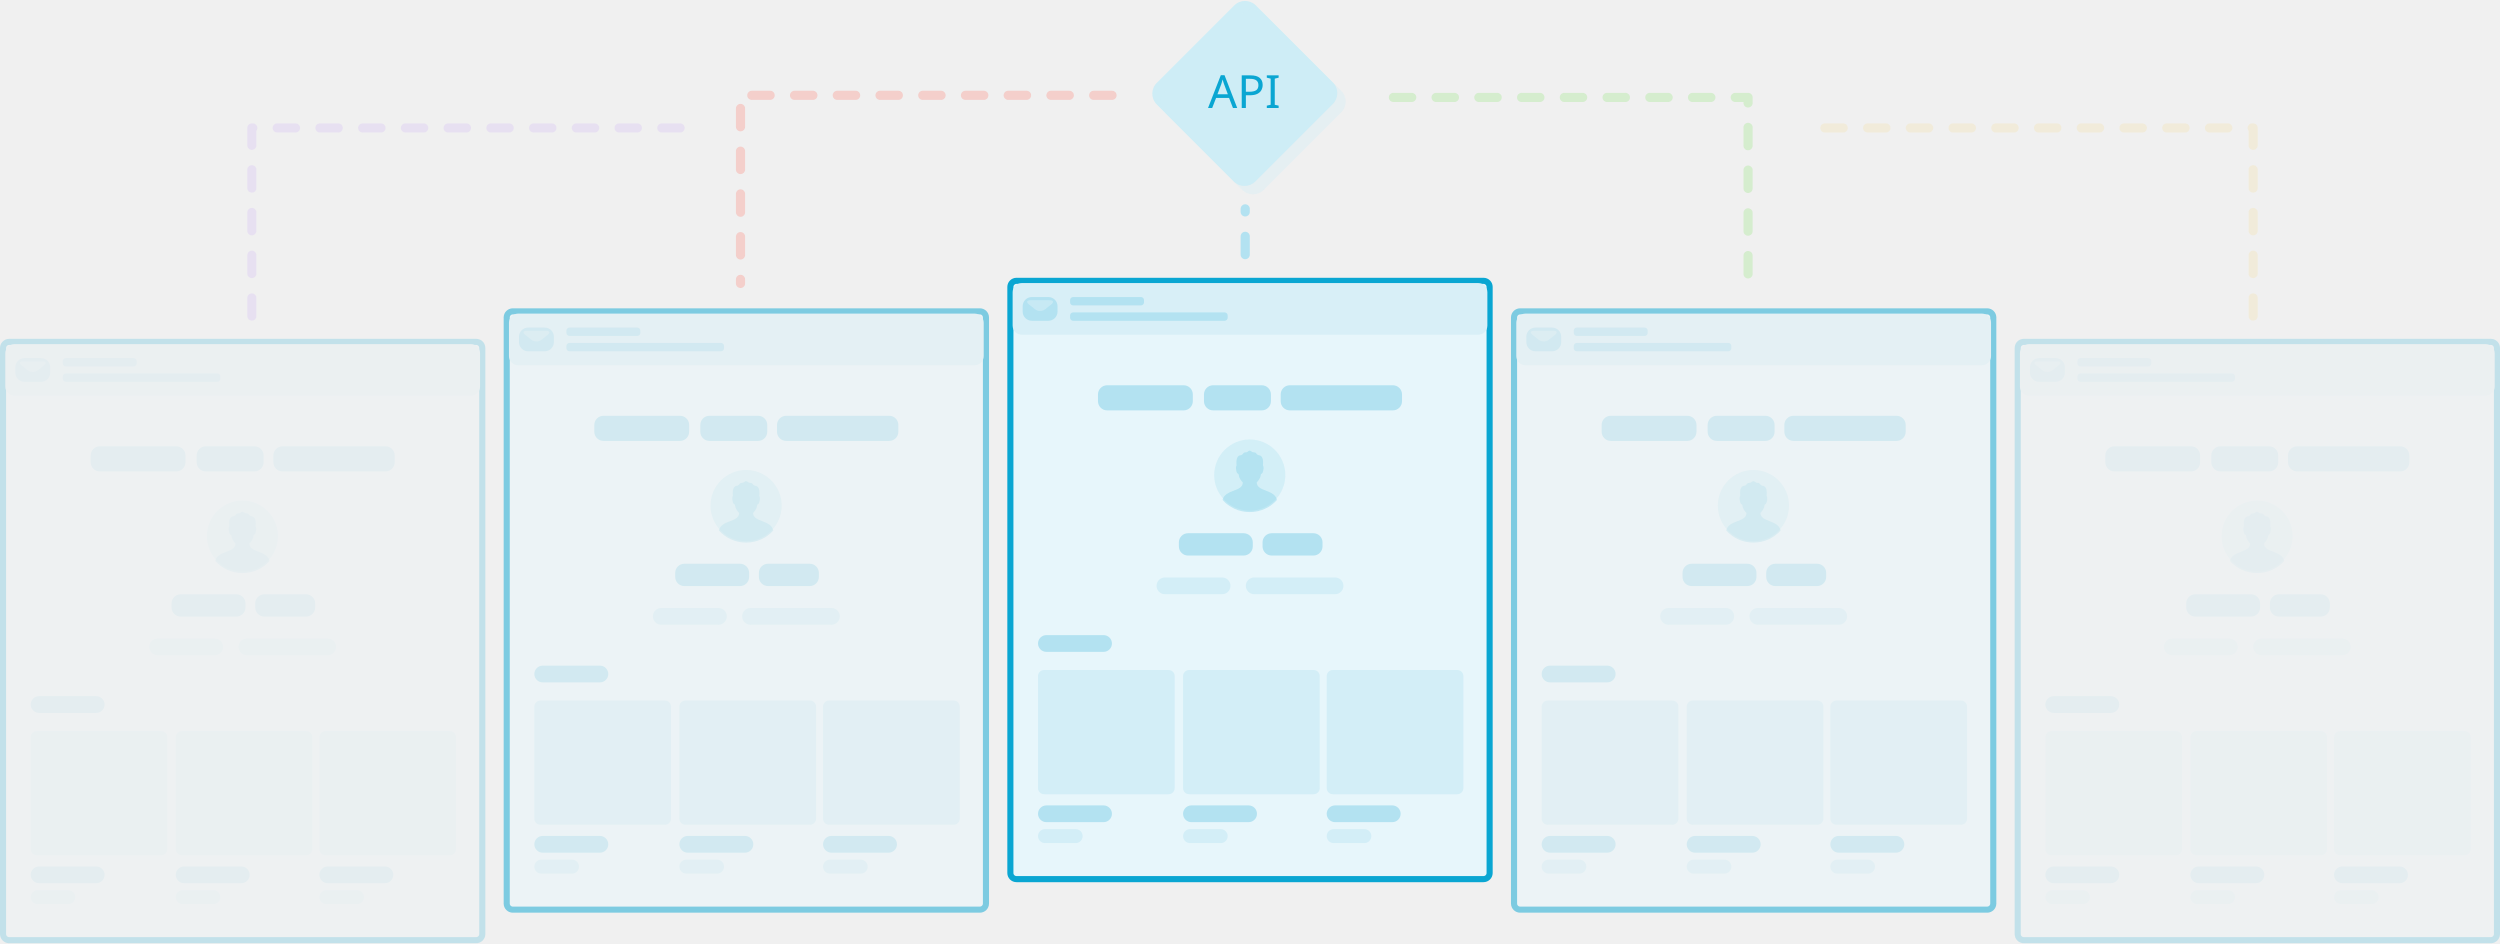
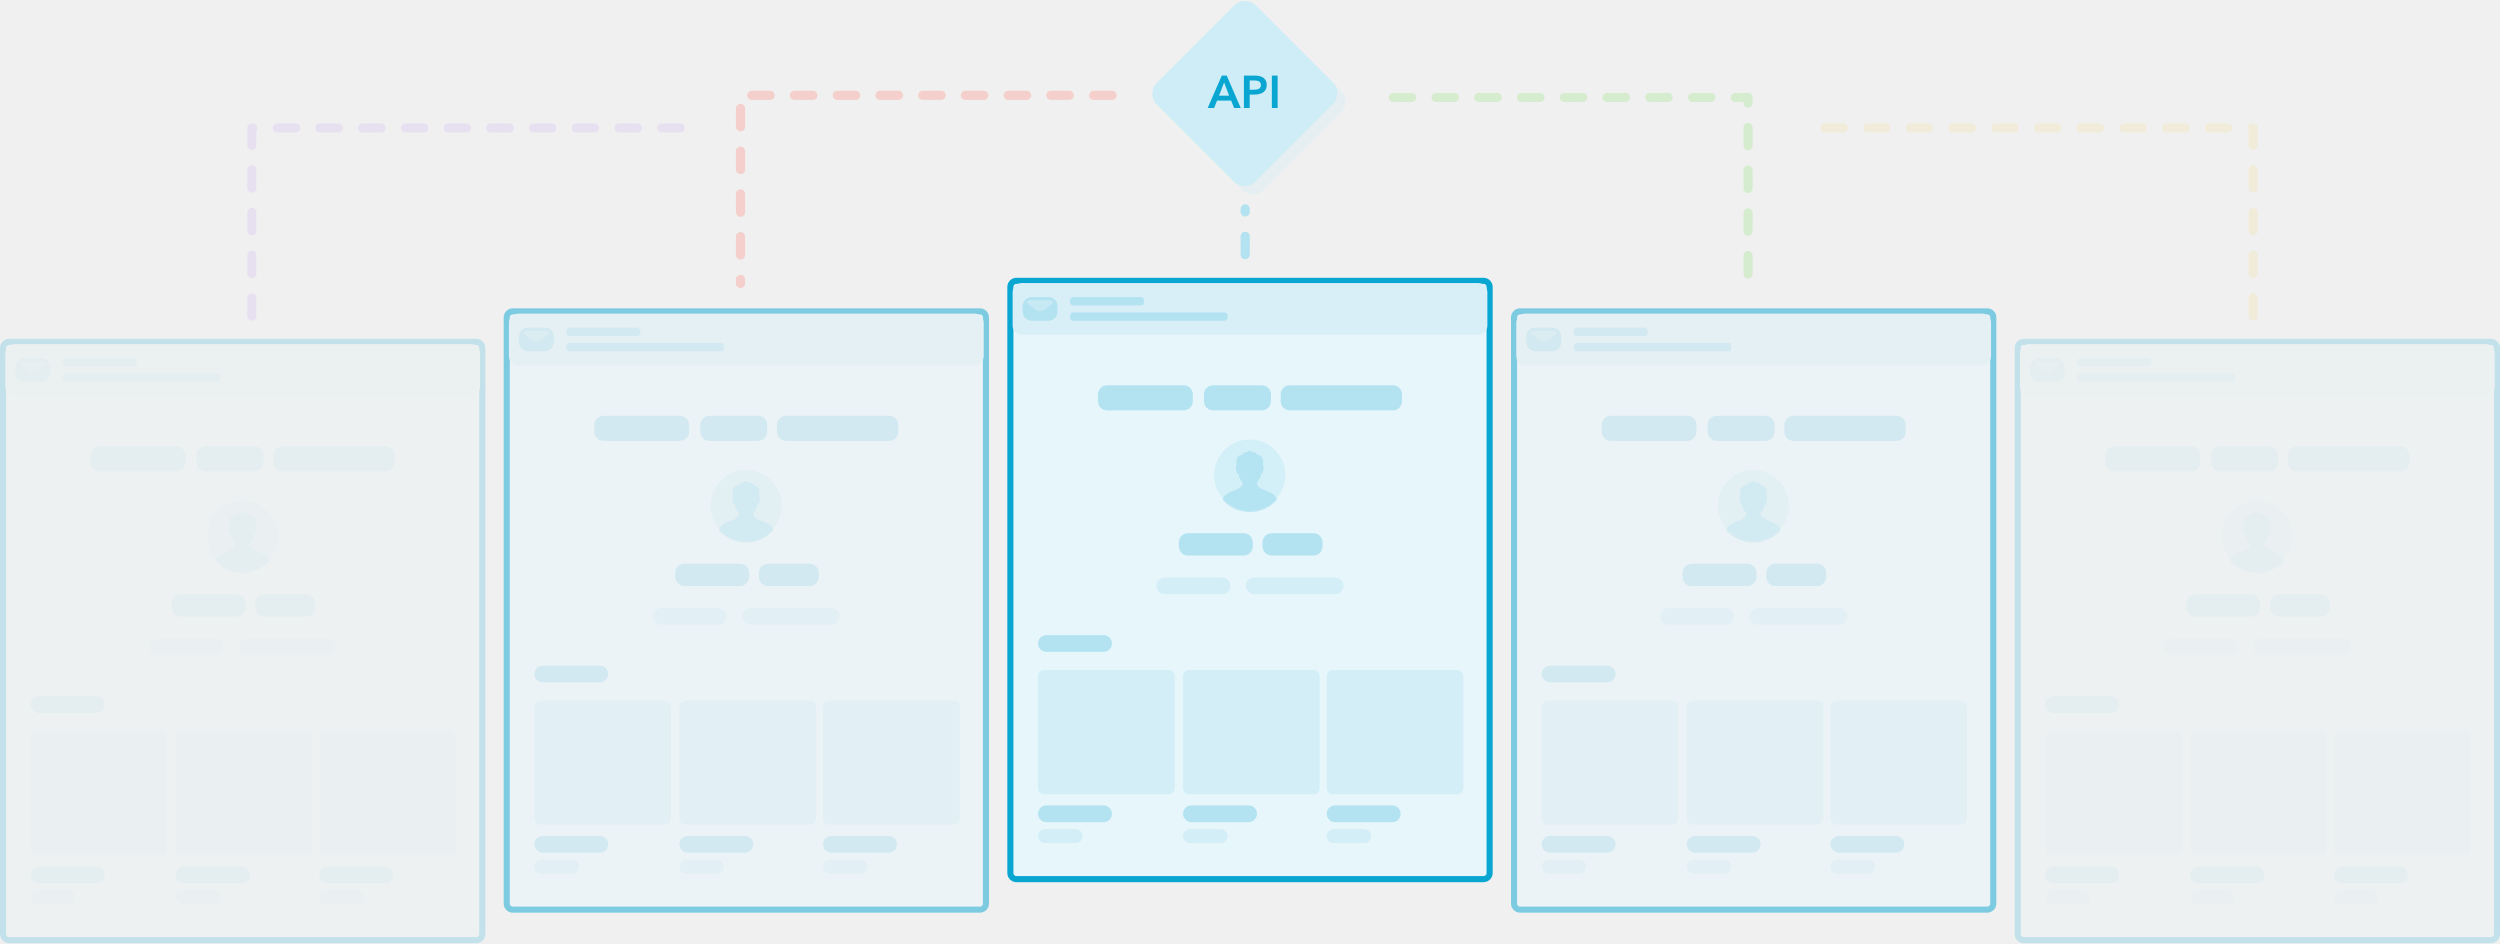
<svg xmlns="http://www.w3.org/2000/svg" xmlns:xlink="http://www.w3.org/1999/xlink" width="819px" height="309px" viewBox="0 0 819 309" version="1.1">
  <defs>
    <path d="M0,2.992 C0,1.339 1.351,0 2.999,0 L156.001,0 C157.657,0 159,1.343 159,2.992 L159,195.008 C159,196.661 157.649,198 156.001,198 L2.999,198 C1.343,198 0,196.657 0,195.008 L0,2.992 Z" id="path-1" />
    <mask id="mask-2" maskContentUnits="userSpaceOnUse" maskUnits="objectBoundingBox" x="0" y="0" width="159" height="198" fill="white">
      <use xlink:href="#path-1" />
    </mask>
    <path d="M0,2.992 C0,1.339 1.351,0 2.999,0 L156.001,0 C157.657,0 159,1.343 159,2.992 L159,195.008 C159,196.661 157.649,198 156.001,198 L2.999,198 C1.343,198 0,196.657 0,195.008 L0,2.992 Z" id="path-3" />
    <mask id="mask-4" maskContentUnits="userSpaceOnUse" maskUnits="objectBoundingBox" x="0" y="0" width="159" height="198" fill="white">
      <use xlink:href="#path-3" />
    </mask>
    <path d="M0,2.992 C0,1.339 1.351,0 2.999,0 L156.001,0 C157.657,0 159,1.343 159,2.992 L159,195.008 C159,196.661 157.649,198 156.001,198 L2.999,198 C1.343,198 0,196.657 0,195.008 L0,2.992 Z" id="path-5" />
    <mask id="mask-6" maskContentUnits="userSpaceOnUse" maskUnits="objectBoundingBox" x="0" y="0" width="159" height="198" fill="white">
      <use xlink:href="#path-5" />
    </mask>
    <path d="M0,2.992 C0,1.339 1.351,0 2.999,0 L156.001,0 C157.657,0 159,1.343 159,2.992 L159,195.008 C159,196.661 157.649,198 156.001,198 L2.999,198 C1.343,198 0,196.657 0,195.008 L0,2.992 Z" id="path-7" />
    <mask id="mask-8" maskContentUnits="userSpaceOnUse" maskUnits="objectBoundingBox" x="0" y="0" width="159" height="198" fill="white">
      <use xlink:href="#path-7" />
    </mask>
    <path d="M0,2.992 C0,1.339 1.351,0 2.999,0 L156.001,0 C157.657,0 159,1.343 159,2.992 L159,195.008 C159,196.661 157.649,198 156.001,198 L2.999,198 C1.343,198 0,196.657 0,195.008 L0,2.992 Z" id="path-9" />
    <mask id="mask-10" maskContentUnits="userSpaceOnUse" maskUnits="objectBoundingBox" x="0" y="0" width="159" height="198" fill="white">
      <use xlink:href="#path-9" />
    </mask>
  </defs>
  <g id="Page-2" stroke="none" stroke-width="1" fill="none" fill-rule="evenodd">
    <g id="Ext-Attributes" transform="translate(-312, -476)">
-       <g id="Group-6" transform="translate(312, 474)">
+       <g id="home-hero" transform="translate(312, 474)">
        <g id="Group-14" transform="translate(82, 0)">
          <polyline id="Path-6" stroke="#BAE9AC" stroke-width="3" stroke-linecap="round" stroke-linejoin="round" stroke-dasharray="6,8" opacity="0.5" transform="translate(432.5714, 64.72954) scale(1, -1) translate(-432.5714, -64.72954) " points="374.477 95.543 490.666 95.543 490.666 33.916" />
          <polyline id="Path-6" stroke="#FFC111" stroke-width="3" stroke-linecap="round" stroke-linejoin="round" stroke-dasharray="6,8" opacity="0.1" transform="translate(585.9813, 74.72954) scale(1, -1) translate(-585.9813, -74.72954) " points="515.827 105.543 656.135 105.543 656.135 43.916" />
          <polyline id="Path-6" stroke="#9A56FC" stroke-width="3" stroke-linecap="round" stroke-linejoin="round" stroke-dasharray="6,8" opacity="0.1" transform="translate(70.65653, 74.72954) scale(-1, -1) translate(-70.65653, -74.72954) " points="0.503 105.543 140.81 105.543 140.81 43.916" />
          <polyline id="Path-6" stroke="#F7ADA5" stroke-width="3" stroke-linecap="round" stroke-linejoin="round" stroke-dasharray="6,8" opacity="0.5" transform="translate(221.4446, 64.04009) scale(-1, -1) translate(-221.4446, -64.04009) " points="160.594 94.853 282.296 94.853 282.296 33.227" />
          <path d="M325.933,85.421 L325.933,70.421" id="Line" stroke="#B3E2F1" stroke-width="3" stroke-linecap="round" stroke-linejoin="round" stroke-dasharray="6,8" />
          <rect id="Rectangle-27" fill="#CEEDF6" transform="translate(325.7941, 32.61028) rotate(-315) translate(-325.7941, -32.61028) " x="302.958" y="9.659" width="45.672" height="45.902" rx="5" />
          <rect id="Rectangle-27" fill="#CEEDF6" opacity="0.319" transform="translate(328.5505, 35.36808) rotate(-315) translate(-328.5505, -35.36808) " x="305.714" y="12.417" width="45.672" height="45.902" rx="5" />
-           <text id="API" font-family="AvenirNext-DemiBold, Avenir Next" font-size="15" font-weight="500" fill="#0AA6D2">
-             <tspan x="313.751" y="37.385">API</tspan>
-           </text>
+           <path d="M318.251,26.765 L319.886,26.765 L324.461,37.385 L322.301,37.385 L321.311,34.955 L316.706,34.955 L315.746,37.385 L313.631,37.385 L318.251,26.765 Z M320.651,33.335 L319.016,29.015 L317.351,33.335 L320.651,33.335 Z M325.511,26.765 L328.976,26.765 C329.586,26.765 330.136,26.82 330.626,26.93 C331.116,27.04 331.536,27.22 331.886,27.47 C332.236,27.72 332.506,28.04 332.696,28.43 C332.886,28.82 332.981,29.29 332.981,29.84 C332.981,30.43 332.871,30.925 332.651,31.325 C332.431,31.725 332.133,32.047 331.758,32.292 C331.383,32.537 330.946,32.715 330.446,32.825 C329.946,32.935 329.416,32.99 328.856,32.99 L327.401,32.99 L327.401,37.385 L325.511,37.385 L325.511,26.765 Z M328.721,31.4 C329.031,31.4 329.326,31.377 329.606,31.332 C329.886,31.287 330.136,31.207 330.356,31.092 C330.576,30.977 330.751,30.82 330.881,30.62 C331.011,30.42 331.076,30.16 331.076,29.84 C331.076,29.53 331.011,29.277 330.881,29.082 C330.751,28.887 330.578,28.735 330.363,28.625 C330.148,28.515 329.903,28.442 329.628,28.407 C329.353,28.372 329.071,28.355 328.781,28.355 L327.401,28.355 L327.401,31.4 L328.721,31.4 Z M334.661,26.765 L336.551,26.765 L336.551,37.385 L334.661,37.385 L334.661,26.765 Z" id="API" fill="#0AA6D2" />
        </g>
        <g id="Group-24" transform="translate(330, 93)">
          <g id="Group">
            <use id="Rectangle" stroke="#0AA6D2" mask="url(#mask-2)" stroke-width="4" fill="#E7F6FB" xlink:href="#path-1" />
            <rect id="Rectangle" fill="#D3EEF7" x="10.052" y="128.494" width="44.776" height="40.697" rx="2" />
            <rect id="Rectangle" fill="#D3EEF7" x="57.569" y="128.494" width="44.776" height="40.697" rx="2" />
            <rect id="Rectangle" fill="#D3EEF7" x="104.629" y="128.494" width="44.776" height="40.697" rx="2" />
            <rect id="Rectangle-16" fill="#D8EFF7" x="1.738" y="1.737" width="155.525" height="16.919" rx="3" />
          </g>
          <g id="Page-1" transform="translate(67.77049, 52.97368)" fill="#84D2E8">
            <path d="M11.651,23.321 C5.226,23.321 3.55271368e-15,18.091 3.55271368e-15,11.661 C3.55271368e-15,5.23 5.226,0 11.651,0 C18.076,0 23.302,5.23 23.302,11.661 C23.302,18.091 18.076,23.321 11.651,23.321 L11.651,23.321 Z" id="Fill-1" fill-opacity="0.201" />
            <path d="M13.927,14.08 C14.564,13.446 15.006,12.664 15.137,12.204 C15.223,11.909 15.284,11.593 15.322,11.357 C15.592,11.235 15.8,11.024 15.914,10.758 C16.075,10.372 16.162,9.546 16.164,9.511 C16.232,8.856 15.991,8.479 15.968,8.46 C16.25,5.805 15.357,5.281 14.762,5.187 C14.551,5.154 14.232,5.078 14.089,4.927 C13.757,4.578 13.609,4.19 13.034,4.22 C12.822,4.232 12.534,4.169 12.371,4.038 C12.151,3.862 11.848,3.658 11.622,3.658 C11.402,3.658 11.123,3.855 10.92,4.027 C10.762,4.163 10.48,4.231 10.267,4.219 C9.692,4.187 9.544,4.577 9.213,4.926 C9.07,5.077 8.749,5.152 8.539,5.186 C7.945,5.279 7.053,5.804 7.334,8.458 C7.31,8.481 7.071,8.86 7.138,9.51 C7.141,9.545 7.227,10.372 7.388,10.756 C7.5,11.022 7.71,11.234 7.98,11.356 C8.018,11.593 8.08,11.907 8.164,12.202 C8.301,12.675 8.746,13.471 9.392,14.11 L9.379,14.11 C9.303,17.207 3.562,16.272 2.741,19.808 C4.878,22.232 8.079,23.778 11.652,23.778 C15.226,23.778 18.429,22.232 20.56,19.809 C19.745,16.265 14.018,17.17 13.927,14.08 L13.927,14.08 Z" id="Fill-2" fill-opacity="0.401" />
          </g>
          <rect id="Rectangle-14" fill="#B3E2F1" x="29.698" y="35.21" width="31.069" height="8.231" rx="3" />
          <rect id="Rectangle-14" fill="#D3EEF7" x="48.888" y="98.176" width="24.216" height="5.487" rx="2.744" />
          <rect id="Rectangle-14" fill="#B3E2F1" x="64.422" y="35.21" width="21.931" height="8.231" rx="3" />
          <rect id="Rectangle-14" fill="#B3E2F1" x="89.552" y="35.21" width="39.75" height="8.231" rx="3" />
          <rect id="Rectangle-14" fill="#D3EEF7" x="78.129" y="98.176" width="31.983" height="5.487" rx="2.744" />
          <rect id="Rectangle-14" fill="#B3E2F1" x="56.198" y="83.681" width="24.216" height="7.316" rx="3" />
          <rect id="Rectangle-14" fill="#B3E2F1" x="83.612" y="83.681" width="19.647" height="7.316" rx="3" />
          <rect id="Rectangle-14" fill="#B3E2F1" x="10.052" y="117.062" width="24.216" height="5.487" rx="2.744" />
          <rect id="Rectangle-14" fill="#B3E2F1" x="10.052" y="172.85" width="24.216" height="5.487" rx="2.744" />
          <rect id="Rectangle-14" fill="#B3E2F1" x="57.569" y="172.85" width="24.216" height="5.487" rx="2.744" />
          <rect id="Rectangle-14" fill="#B3E2F1" x="104.629" y="172.85" width="24.216" height="5.487" rx="2.744" />
          <rect id="Rectangle-14" fill="#D3EEF7" x="10.052" y="180.624" width="14.621" height="4.573" rx="2.286" />
          <rect id="Rectangle-14" fill="#D3EEF7" x="57.569" y="180.624" width="14.621" height="4.573" rx="2.286" />
          <rect id="Rectangle-14" fill="#D3EEF7" x="104.629" y="180.624" width="14.621" height="4.573" rx="2.286" />
          <rect id="Rectangle-14" fill="#B3E2F1" x="20.56" y="6.31" width="24.216" height="2.744" rx="1" />
          <rect id="Rectangle-14" fill="#B3E2F1" x="20.56" y="11.34" width="51.629" height="2.744" rx="1" />
          <rect id="Rectangle-25" fill="#B3E2F1" x="5.026" y="6.31" width="11.422" height="7.774" rx="3" />
          <path d="M7.08,8.716 C6.157,7.976 6.354,7.377 7.539,7.377 L13.935,7.377 C15.112,7.377 15.325,7.97 14.394,8.716 L12.409,10.306 C11.485,11.045 9.996,11.051 9.066,10.306 L7.08,8.716 Z" id="Rectangle-25" fill="#D7EFF7" opacity="0.569" />
        </g>
        <g id="Group-24" opacity="0.5" transform="translate(495, 103)">
          <g id="Group">
            <use id="Rectangle" stroke="#0AA6D2" mask="url(#mask-4)" stroke-width="4" fill="#E7F6FB" xlink:href="#path-3" />
            <rect id="Rectangle" fill="#D3EEF7" x="10.052" y="128.494" width="44.776" height="40.697" rx="2" />
            <rect id="Rectangle" fill="#D3EEF7" x="57.569" y="128.494" width="44.776" height="40.697" rx="2" />
            <rect id="Rectangle" fill="#D3EEF7" x="104.629" y="128.494" width="44.776" height="40.697" rx="2" />
            <rect id="Rectangle-16" fill="#D8EFF7" x="1.738" y="1.737" width="155.525" height="16.919" rx="3" />
          </g>
          <g id="Page-1" transform="translate(67.77049, 52.97368)" fill="#84D2E8">
            <path d="M11.651,23.321 C5.226,23.321 3.55271368e-15,18.091 3.55271368e-15,11.661 C3.55271368e-15,5.23 5.226,0 11.651,0 C18.076,0 23.302,5.23 23.302,11.661 C23.302,18.091 18.076,23.321 11.651,23.321 L11.651,23.321 Z" id="Fill-1" fill-opacity="0.201" />
            <path d="M13.927,14.08 C14.564,13.446 15.006,12.664 15.137,12.204 C15.223,11.909 15.284,11.593 15.322,11.357 C15.592,11.235 15.8,11.024 15.914,10.758 C16.075,10.372 16.162,9.546 16.164,9.511 C16.232,8.856 15.991,8.479 15.968,8.46 C16.25,5.805 15.357,5.281 14.762,5.187 C14.551,5.154 14.232,5.078 14.089,4.927 C13.757,4.578 13.609,4.19 13.034,4.22 C12.822,4.232 12.534,4.169 12.371,4.038 C12.151,3.862 11.848,3.658 11.622,3.658 C11.402,3.658 11.123,3.855 10.92,4.027 C10.762,4.163 10.48,4.231 10.267,4.219 C9.692,4.187 9.544,4.577 9.213,4.926 C9.07,5.077 8.749,5.152 8.539,5.186 C7.945,5.279 7.053,5.804 7.334,8.458 C7.31,8.481 7.071,8.86 7.138,9.51 C7.141,9.545 7.227,10.372 7.388,10.756 C7.5,11.022 7.71,11.234 7.98,11.356 C8.018,11.593 8.08,11.907 8.164,12.202 C8.301,12.675 8.746,13.471 9.392,14.11 L9.379,14.11 C9.303,17.207 3.562,16.272 2.741,19.808 C4.878,22.232 8.079,23.778 11.652,23.778 C15.226,23.778 18.429,22.232 20.56,19.809 C19.745,16.265 14.018,17.17 13.927,14.08 L13.927,14.08 Z" id="Fill-2" fill-opacity="0.401" />
          </g>
          <rect id="Rectangle-14" fill="#B3E2F1" x="29.698" y="35.21" width="31.069" height="8.231" rx="3" />
          <rect id="Rectangle-14" fill="#D3EEF7" x="48.888" y="98.176" width="24.216" height="5.487" rx="2.744" />
          <rect id="Rectangle-14" fill="#B3E2F1" x="64.422" y="35.21" width="21.931" height="8.231" rx="3" />
          <rect id="Rectangle-14" fill="#B3E2F1" x="89.552" y="35.21" width="39.75" height="8.231" rx="3" />
          <rect id="Rectangle-14" fill="#D3EEF7" x="78.129" y="98.176" width="31.983" height="5.487" rx="2.744" />
          <rect id="Rectangle-14" fill="#B3E2F1" x="56.198" y="83.681" width="24.216" height="7.316" rx="3" />
          <rect id="Rectangle-14" fill="#B3E2F1" x="83.612" y="83.681" width="19.647" height="7.316" rx="3" />
          <rect id="Rectangle-14" fill="#B3E2F1" x="10.052" y="117.062" width="24.216" height="5.487" rx="2.744" />
          <rect id="Rectangle-14" fill="#B3E2F1" x="10.052" y="172.85" width="24.216" height="5.487" rx="2.744" />
          <rect id="Rectangle-14" fill="#B3E2F1" x="57.569" y="172.85" width="24.216" height="5.487" rx="2.744" />
          <rect id="Rectangle-14" fill="#B3E2F1" x="104.629" y="172.85" width="24.216" height="5.487" rx="2.744" />
          <rect id="Rectangle-14" fill="#D3EEF7" x="10.052" y="180.624" width="14.621" height="4.573" rx="2.286" />
          <rect id="Rectangle-14" fill="#D3EEF7" x="57.569" y="180.624" width="14.621" height="4.573" rx="2.286" />
          <rect id="Rectangle-14" fill="#D3EEF7" x="104.629" y="180.624" width="14.621" height="4.573" rx="2.286" />
          <rect id="Rectangle-14" fill="#B3E2F1" x="20.56" y="6.31" width="24.216" height="2.744" rx="1" />
          <rect id="Rectangle-14" fill="#B3E2F1" x="20.56" y="11.34" width="51.629" height="2.744" rx="1" />
          <rect id="Rectangle-25" fill="#B3E2F1" x="5.026" y="6.31" width="11.422" height="7.774" rx="3" />
          <path d="M7.08,8.716 C6.157,7.976 6.354,7.377 7.539,7.377 L13.935,7.377 C15.112,7.377 15.325,7.97 14.394,8.716 L12.409,10.306 C11.485,11.045 9.996,11.051 9.066,10.306 L7.08,8.716 Z" id="Rectangle-25" fill="#D7EFF7" opacity="0.569" />
        </g>
        <g id="Group-24" opacity="0.2" transform="translate(660, 113)">
          <g id="Group">
            <use id="Rectangle" stroke="#0AA6D2" mask="url(#mask-6)" stroke-width="4" fill="#E7F6FB" xlink:href="#path-5" />
            <rect id="Rectangle" fill="#D3EEF7" x="10.052" y="128.494" width="44.776" height="40.697" rx="2" />
            <rect id="Rectangle" fill="#D3EEF7" x="57.569" y="128.494" width="44.776" height="40.697" rx="2" />
            <rect id="Rectangle" fill="#D3EEF7" x="104.629" y="128.494" width="44.776" height="40.697" rx="2" />
            <rect id="Rectangle-16" fill="#D8EFF7" x="1.738" y="1.737" width="155.525" height="16.919" rx="3" />
          </g>
          <g id="Page-1" transform="translate(67.77049, 52.97368)" fill="#84D2E8">
            <path d="M11.651,23.321 C5.226,23.321 3.55271368e-15,18.091 3.55271368e-15,11.661 C3.55271368e-15,5.23 5.226,0 11.651,0 C18.076,0 23.302,5.23 23.302,11.661 C23.302,18.091 18.076,23.321 11.651,23.321 L11.651,23.321 Z" id="Fill-1" fill-opacity="0.201" />
            <path d="M13.927,14.08 C14.564,13.446 15.006,12.664 15.137,12.204 C15.223,11.909 15.284,11.593 15.322,11.357 C15.592,11.235 15.8,11.024 15.914,10.758 C16.075,10.372 16.162,9.546 16.164,9.511 C16.232,8.856 15.991,8.479 15.968,8.46 C16.25,5.805 15.357,5.281 14.762,5.187 C14.551,5.154 14.232,5.078 14.089,4.927 C13.757,4.578 13.609,4.19 13.034,4.22 C12.822,4.232 12.534,4.169 12.371,4.038 C12.151,3.862 11.848,3.658 11.622,3.658 C11.402,3.658 11.123,3.855 10.92,4.027 C10.762,4.163 10.48,4.231 10.267,4.219 C9.692,4.187 9.544,4.577 9.213,4.926 C9.07,5.077 8.749,5.152 8.539,5.186 C7.945,5.279 7.053,5.804 7.334,8.458 C7.31,8.481 7.071,8.86 7.138,9.51 C7.141,9.545 7.227,10.372 7.388,10.756 C7.5,11.022 7.71,11.234 7.98,11.356 C8.018,11.593 8.08,11.907 8.164,12.202 C8.301,12.675 8.746,13.471 9.392,14.11 L9.379,14.11 C9.303,17.207 3.562,16.272 2.741,19.808 C4.878,22.232 8.079,23.778 11.652,23.778 C15.226,23.778 18.429,22.232 20.56,19.809 C19.745,16.265 14.018,17.17 13.927,14.08 L13.927,14.08 Z" id="Fill-2" fill-opacity="0.401" />
          </g>
          <rect id="Rectangle-14" fill="#B3E2F1" x="29.698" y="35.21" width="31.069" height="8.231" rx="3" />
          <rect id="Rectangle-14" fill="#D3EEF7" x="48.888" y="98.176" width="24.216" height="5.487" rx="2.744" />
          <rect id="Rectangle-14" fill="#B3E2F1" x="64.422" y="35.21" width="21.931" height="8.231" rx="3" />
          <rect id="Rectangle-14" fill="#B3E2F1" x="89.552" y="35.21" width="39.75" height="8.231" rx="3" />
          <rect id="Rectangle-14" fill="#D3EEF7" x="78.129" y="98.176" width="31.983" height="5.487" rx="2.744" />
          <rect id="Rectangle-14" fill="#B3E2F1" x="56.198" y="83.681" width="24.216" height="7.316" rx="3" />
          <rect id="Rectangle-14" fill="#B3E2F1" x="83.612" y="83.681" width="19.647" height="7.316" rx="3" />
          <rect id="Rectangle-14" fill="#B3E2F1" x="10.052" y="117.062" width="24.216" height="5.487" rx="2.744" />
          <rect id="Rectangle-14" fill="#B3E2F1" x="10.052" y="172.85" width="24.216" height="5.487" rx="2.744" />
          <rect id="Rectangle-14" fill="#B3E2F1" x="57.569" y="172.85" width="24.216" height="5.487" rx="2.744" />
          <rect id="Rectangle-14" fill="#B3E2F1" x="104.629" y="172.85" width="24.216" height="5.487" rx="2.744" />
          <rect id="Rectangle-14" fill="#D3EEF7" x="10.052" y="180.624" width="14.621" height="4.573" rx="2.286" />
          <rect id="Rectangle-14" fill="#D3EEF7" x="57.569" y="180.624" width="14.621" height="4.573" rx="2.286" />
          <rect id="Rectangle-14" fill="#D3EEF7" x="104.629" y="180.624" width="14.621" height="4.573" rx="2.286" />
          <rect id="Rectangle-14" fill="#B3E2F1" x="20.56" y="6.31" width="24.216" height="2.744" rx="1" />
          <rect id="Rectangle-14" fill="#B3E2F1" x="20.56" y="11.34" width="51.629" height="2.744" rx="1" />
          <rect id="Rectangle-25" fill="#B3E2F1" x="5.026" y="6.31" width="11.422" height="7.774" rx="3" />
          <path d="M7.08,8.716 C6.157,7.976 6.354,7.377 7.539,7.377 L13.935,7.377 C15.112,7.377 15.325,7.97 14.394,8.716 L12.409,10.306 C11.485,11.045 9.996,11.051 9.066,10.306 L7.08,8.716 Z" id="Rectangle-25" fill="#D7EFF7" opacity="0.569" />
        </g>
        <g id="Group-24" opacity="0.2" transform="translate(0, 113)">
          <g id="Group">
            <use id="Rectangle" stroke="#0AA6D2" mask="url(#mask-8)" stroke-width="4" fill="#E7F6FB" xlink:href="#path-7" />
            <rect id="Rectangle" fill="#D3EEF7" x="10.052" y="128.494" width="44.776" height="40.697" rx="2" />
            <rect id="Rectangle" fill="#D3EEF7" x="57.569" y="128.494" width="44.776" height="40.697" rx="2" />
            <rect id="Rectangle" fill="#D3EEF7" x="104.629" y="128.494" width="44.776" height="40.697" rx="2" />
            <rect id="Rectangle-16" fill="#D8EFF7" x="1.738" y="1.737" width="155.525" height="16.919" rx="3" />
          </g>
          <g id="Page-1" transform="translate(67.77049, 52.97368)" fill="#84D2E8">
            <path d="M11.651,23.321 C5.226,23.321 3.55271368e-15,18.091 3.55271368e-15,11.661 C3.55271368e-15,5.23 5.226,0 11.651,0 C18.076,0 23.302,5.23 23.302,11.661 C23.302,18.091 18.076,23.321 11.651,23.321 L11.651,23.321 Z" id="Fill-1" fill-opacity="0.201" />
            <path d="M13.927,14.08 C14.564,13.446 15.006,12.664 15.137,12.204 C15.223,11.909 15.284,11.593 15.322,11.357 C15.592,11.235 15.8,11.024 15.914,10.758 C16.075,10.372 16.162,9.546 16.164,9.511 C16.232,8.856 15.991,8.479 15.968,8.46 C16.25,5.805 15.357,5.281 14.762,5.187 C14.551,5.154 14.232,5.078 14.089,4.927 C13.757,4.578 13.609,4.19 13.034,4.22 C12.822,4.232 12.534,4.169 12.371,4.038 C12.151,3.862 11.848,3.658 11.622,3.658 C11.402,3.658 11.123,3.855 10.92,4.027 C10.762,4.163 10.48,4.231 10.267,4.219 C9.692,4.187 9.544,4.577 9.213,4.926 C9.07,5.077 8.749,5.152 8.539,5.186 C7.945,5.279 7.053,5.804 7.334,8.458 C7.31,8.481 7.071,8.86 7.138,9.51 C7.141,9.545 7.227,10.372 7.388,10.756 C7.5,11.022 7.71,11.234 7.98,11.356 C8.018,11.593 8.08,11.907 8.164,12.202 C8.301,12.675 8.746,13.471 9.392,14.11 L9.379,14.11 C9.303,17.207 3.562,16.272 2.741,19.808 C4.878,22.232 8.079,23.778 11.652,23.778 C15.226,23.778 18.429,22.232 20.56,19.809 C19.745,16.265 14.018,17.17 13.927,14.08 L13.927,14.08 Z" id="Fill-2" fill-opacity="0.401" />
          </g>
          <rect id="Rectangle-14" fill="#B3E2F1" x="29.698" y="35.21" width="31.069" height="8.231" rx="3" />
          <rect id="Rectangle-14" fill="#D3EEF7" x="48.888" y="98.176" width="24.216" height="5.487" rx="2.744" />
          <rect id="Rectangle-14" fill="#B3E2F1" x="64.422" y="35.21" width="21.931" height="8.231" rx="3" />
          <rect id="Rectangle-14" fill="#B3E2F1" x="89.552" y="35.21" width="39.75" height="8.231" rx="3" />
          <rect id="Rectangle-14" fill="#D3EEF7" x="78.129" y="98.176" width="31.983" height="5.487" rx="2.744" />
          <rect id="Rectangle-14" fill="#B3E2F1" x="56.198" y="83.681" width="24.216" height="7.316" rx="3" />
          <rect id="Rectangle-14" fill="#B3E2F1" x="83.612" y="83.681" width="19.647" height="7.316" rx="3" />
          <rect id="Rectangle-14" fill="#B3E2F1" x="10.052" y="117.062" width="24.216" height="5.487" rx="2.744" />
          <rect id="Rectangle-14" fill="#B3E2F1" x="10.052" y="172.85" width="24.216" height="5.487" rx="2.744" />
          <rect id="Rectangle-14" fill="#B3E2F1" x="57.569" y="172.85" width="24.216" height="5.487" rx="2.744" />
          <rect id="Rectangle-14" fill="#B3E2F1" x="104.629" y="172.85" width="24.216" height="5.487" rx="2.744" />
          <rect id="Rectangle-14" fill="#D3EEF7" x="10.052" y="180.624" width="14.621" height="4.573" rx="2.286" />
          <rect id="Rectangle-14" fill="#D3EEF7" x="57.569" y="180.624" width="14.621" height="4.573" rx="2.286" />
          <rect id="Rectangle-14" fill="#D3EEF7" x="104.629" y="180.624" width="14.621" height="4.573" rx="2.286" />
          <rect id="Rectangle-14" fill="#B3E2F1" x="20.56" y="6.31" width="24.216" height="2.744" rx="1" />
          <rect id="Rectangle-14" fill="#B3E2F1" x="20.56" y="11.34" width="51.629" height="2.744" rx="1" />
          <rect id="Rectangle-25" fill="#B3E2F1" x="5.026" y="6.31" width="11.422" height="7.774" rx="3" />
          <path d="M7.08,8.716 C6.157,7.976 6.354,7.377 7.539,7.377 L13.935,7.377 C15.112,7.377 15.325,7.97 14.394,8.716 L12.409,10.306 C11.485,11.045 9.996,11.051 9.066,10.306 L7.08,8.716 Z" id="Rectangle-25" fill="#D7EFF7" opacity="0.569" />
        </g>
        <g id="Group-24" opacity="0.5" transform="translate(165, 103)">
          <g id="Group">
            <use id="Rectangle" stroke="#0AA6D2" mask="url(#mask-10)" stroke-width="4" fill="#E7F6FB" xlink:href="#path-9" />
            <rect id="Rectangle" fill="#D3EEF7" x="10.052" y="128.494" width="44.776" height="40.697" rx="2" />
            <rect id="Rectangle" fill="#D3EEF7" x="57.569" y="128.494" width="44.776" height="40.697" rx="2" />
            <rect id="Rectangle" fill="#D3EEF7" x="104.629" y="128.494" width="44.776" height="40.697" rx="2" />
            <rect id="Rectangle-16" fill="#D8EFF7" x="1.738" y="1.737" width="155.525" height="16.919" rx="3" />
          </g>
          <g id="Page-1" transform="translate(67.77049, 52.97368)" fill="#84D2E8">
            <path d="M11.651,23.321 C5.226,23.321 3.55271368e-15,18.091 3.55271368e-15,11.661 C3.55271368e-15,5.23 5.226,0 11.651,0 C18.076,0 23.302,5.23 23.302,11.661 C23.302,18.091 18.076,23.321 11.651,23.321 L11.651,23.321 Z" id="Fill-1" fill-opacity="0.201" />
            <path d="M13.927,14.08 C14.564,13.446 15.006,12.664 15.137,12.204 C15.223,11.909 15.284,11.593 15.322,11.357 C15.592,11.235 15.8,11.024 15.914,10.758 C16.075,10.372 16.162,9.546 16.164,9.511 C16.232,8.856 15.991,8.479 15.968,8.46 C16.25,5.805 15.357,5.281 14.762,5.187 C14.551,5.154 14.232,5.078 14.089,4.927 C13.757,4.578 13.609,4.19 13.034,4.22 C12.822,4.232 12.534,4.169 12.371,4.038 C12.151,3.862 11.848,3.658 11.622,3.658 C11.402,3.658 11.123,3.855 10.92,4.027 C10.762,4.163 10.48,4.231 10.267,4.219 C9.692,4.187 9.544,4.577 9.213,4.926 C9.07,5.077 8.749,5.152 8.539,5.186 C7.945,5.279 7.053,5.804 7.334,8.458 C7.31,8.481 7.071,8.86 7.138,9.51 C7.141,9.545 7.227,10.372 7.388,10.756 C7.5,11.022 7.71,11.234 7.98,11.356 C8.018,11.593 8.08,11.907 8.164,12.202 C8.301,12.675 8.746,13.471 9.392,14.11 L9.379,14.11 C9.303,17.207 3.562,16.272 2.741,19.808 C4.878,22.232 8.079,23.778 11.652,23.778 C15.226,23.778 18.429,22.232 20.56,19.809 C19.745,16.265 14.018,17.17 13.927,14.08 L13.927,14.08 Z" id="Fill-2" fill-opacity="0.401" />
          </g>
          <rect id="Rectangle-14" fill="#B3E2F1" x="29.698" y="35.21" width="31.069" height="8.231" rx="3" />
          <rect id="Rectangle-14" fill="#D3EEF7" x="48.888" y="98.176" width="24.216" height="5.487" rx="2.744" />
          <rect id="Rectangle-14" fill="#B3E2F1" x="64.422" y="35.21" width="21.931" height="8.231" rx="3" />
          <rect id="Rectangle-14" fill="#B3E2F1" x="89.552" y="35.21" width="39.75" height="8.231" rx="3" />
          <rect id="Rectangle-14" fill="#D3EEF7" x="78.129" y="98.176" width="31.983" height="5.487" rx="2.744" />
          <rect id="Rectangle-14" fill="#B3E2F1" x="56.198" y="83.681" width="24.216" height="7.316" rx="3" />
          <rect id="Rectangle-14" fill="#B3E2F1" x="83.612" y="83.681" width="19.647" height="7.316" rx="3" />
          <rect id="Rectangle-14" fill="#B3E2F1" x="10.052" y="117.062" width="24.216" height="5.487" rx="2.744" />
          <rect id="Rectangle-14" fill="#B3E2F1" x="10.052" y="172.85" width="24.216" height="5.487" rx="2.744" />
          <rect id="Rectangle-14" fill="#B3E2F1" x="57.569" y="172.85" width="24.216" height="5.487" rx="2.744" />
          <rect id="Rectangle-14" fill="#B3E2F1" x="104.629" y="172.85" width="24.216" height="5.487" rx="2.744" />
          <rect id="Rectangle-14" fill="#D3EEF7" x="10.052" y="180.624" width="14.621" height="4.573" rx="2.286" />
          <rect id="Rectangle-14" fill="#D3EEF7" x="57.569" y="180.624" width="14.621" height="4.573" rx="2.286" />
          <rect id="Rectangle-14" fill="#D3EEF7" x="104.629" y="180.624" width="14.621" height="4.573" rx="2.286" />
          <rect id="Rectangle-14" fill="#B3E2F1" x="20.56" y="6.31" width="24.216" height="2.744" rx="1" />
          <rect id="Rectangle-14" fill="#B3E2F1" x="20.56" y="11.34" width="51.629" height="2.744" rx="1" />
          <rect id="Rectangle-25" fill="#B3E2F1" x="5.026" y="6.31" width="11.422" height="7.774" rx="3" />
          <path d="M7.08,8.716 C6.157,7.976 6.354,7.377 7.539,7.377 L13.935,7.377 C15.112,7.377 15.325,7.97 14.394,8.716 L12.409,10.306 C11.485,11.045 9.996,11.051 9.066,10.306 L7.08,8.716 Z" id="Rectangle-25" fill="#D7EFF7" opacity="0.569" />
        </g>
      </g>
    </g>
  </g>
</svg>
